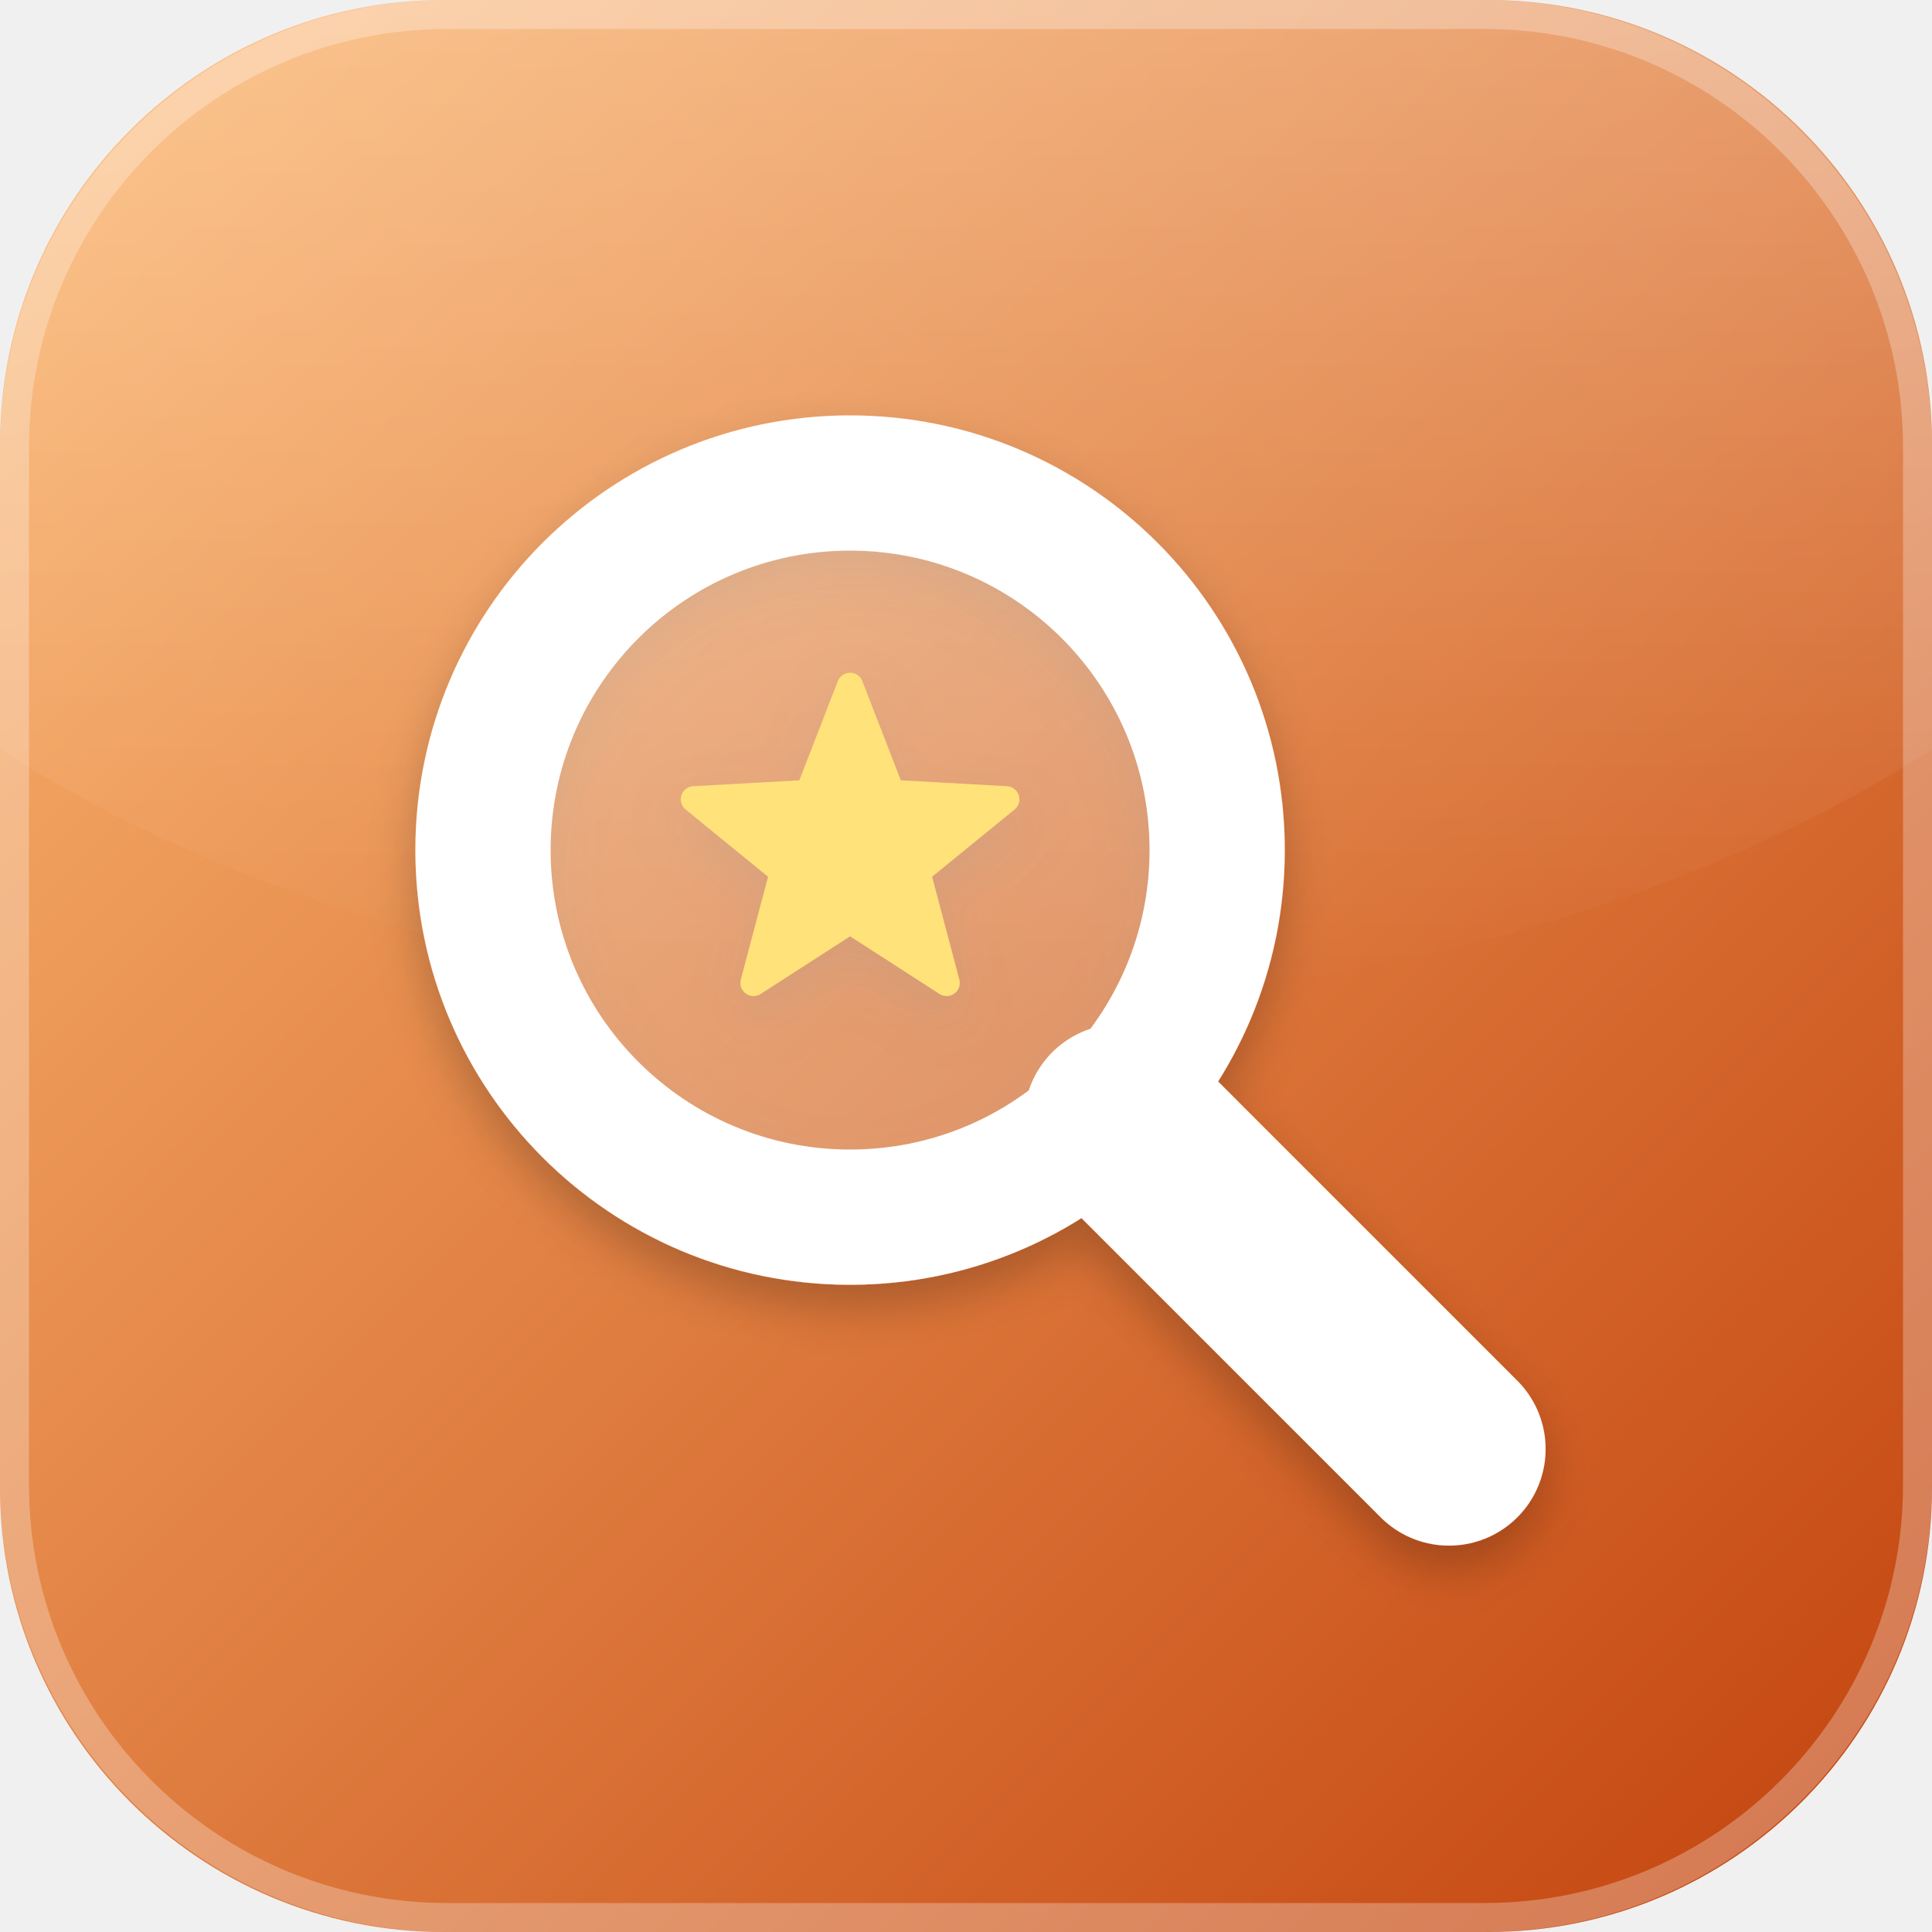
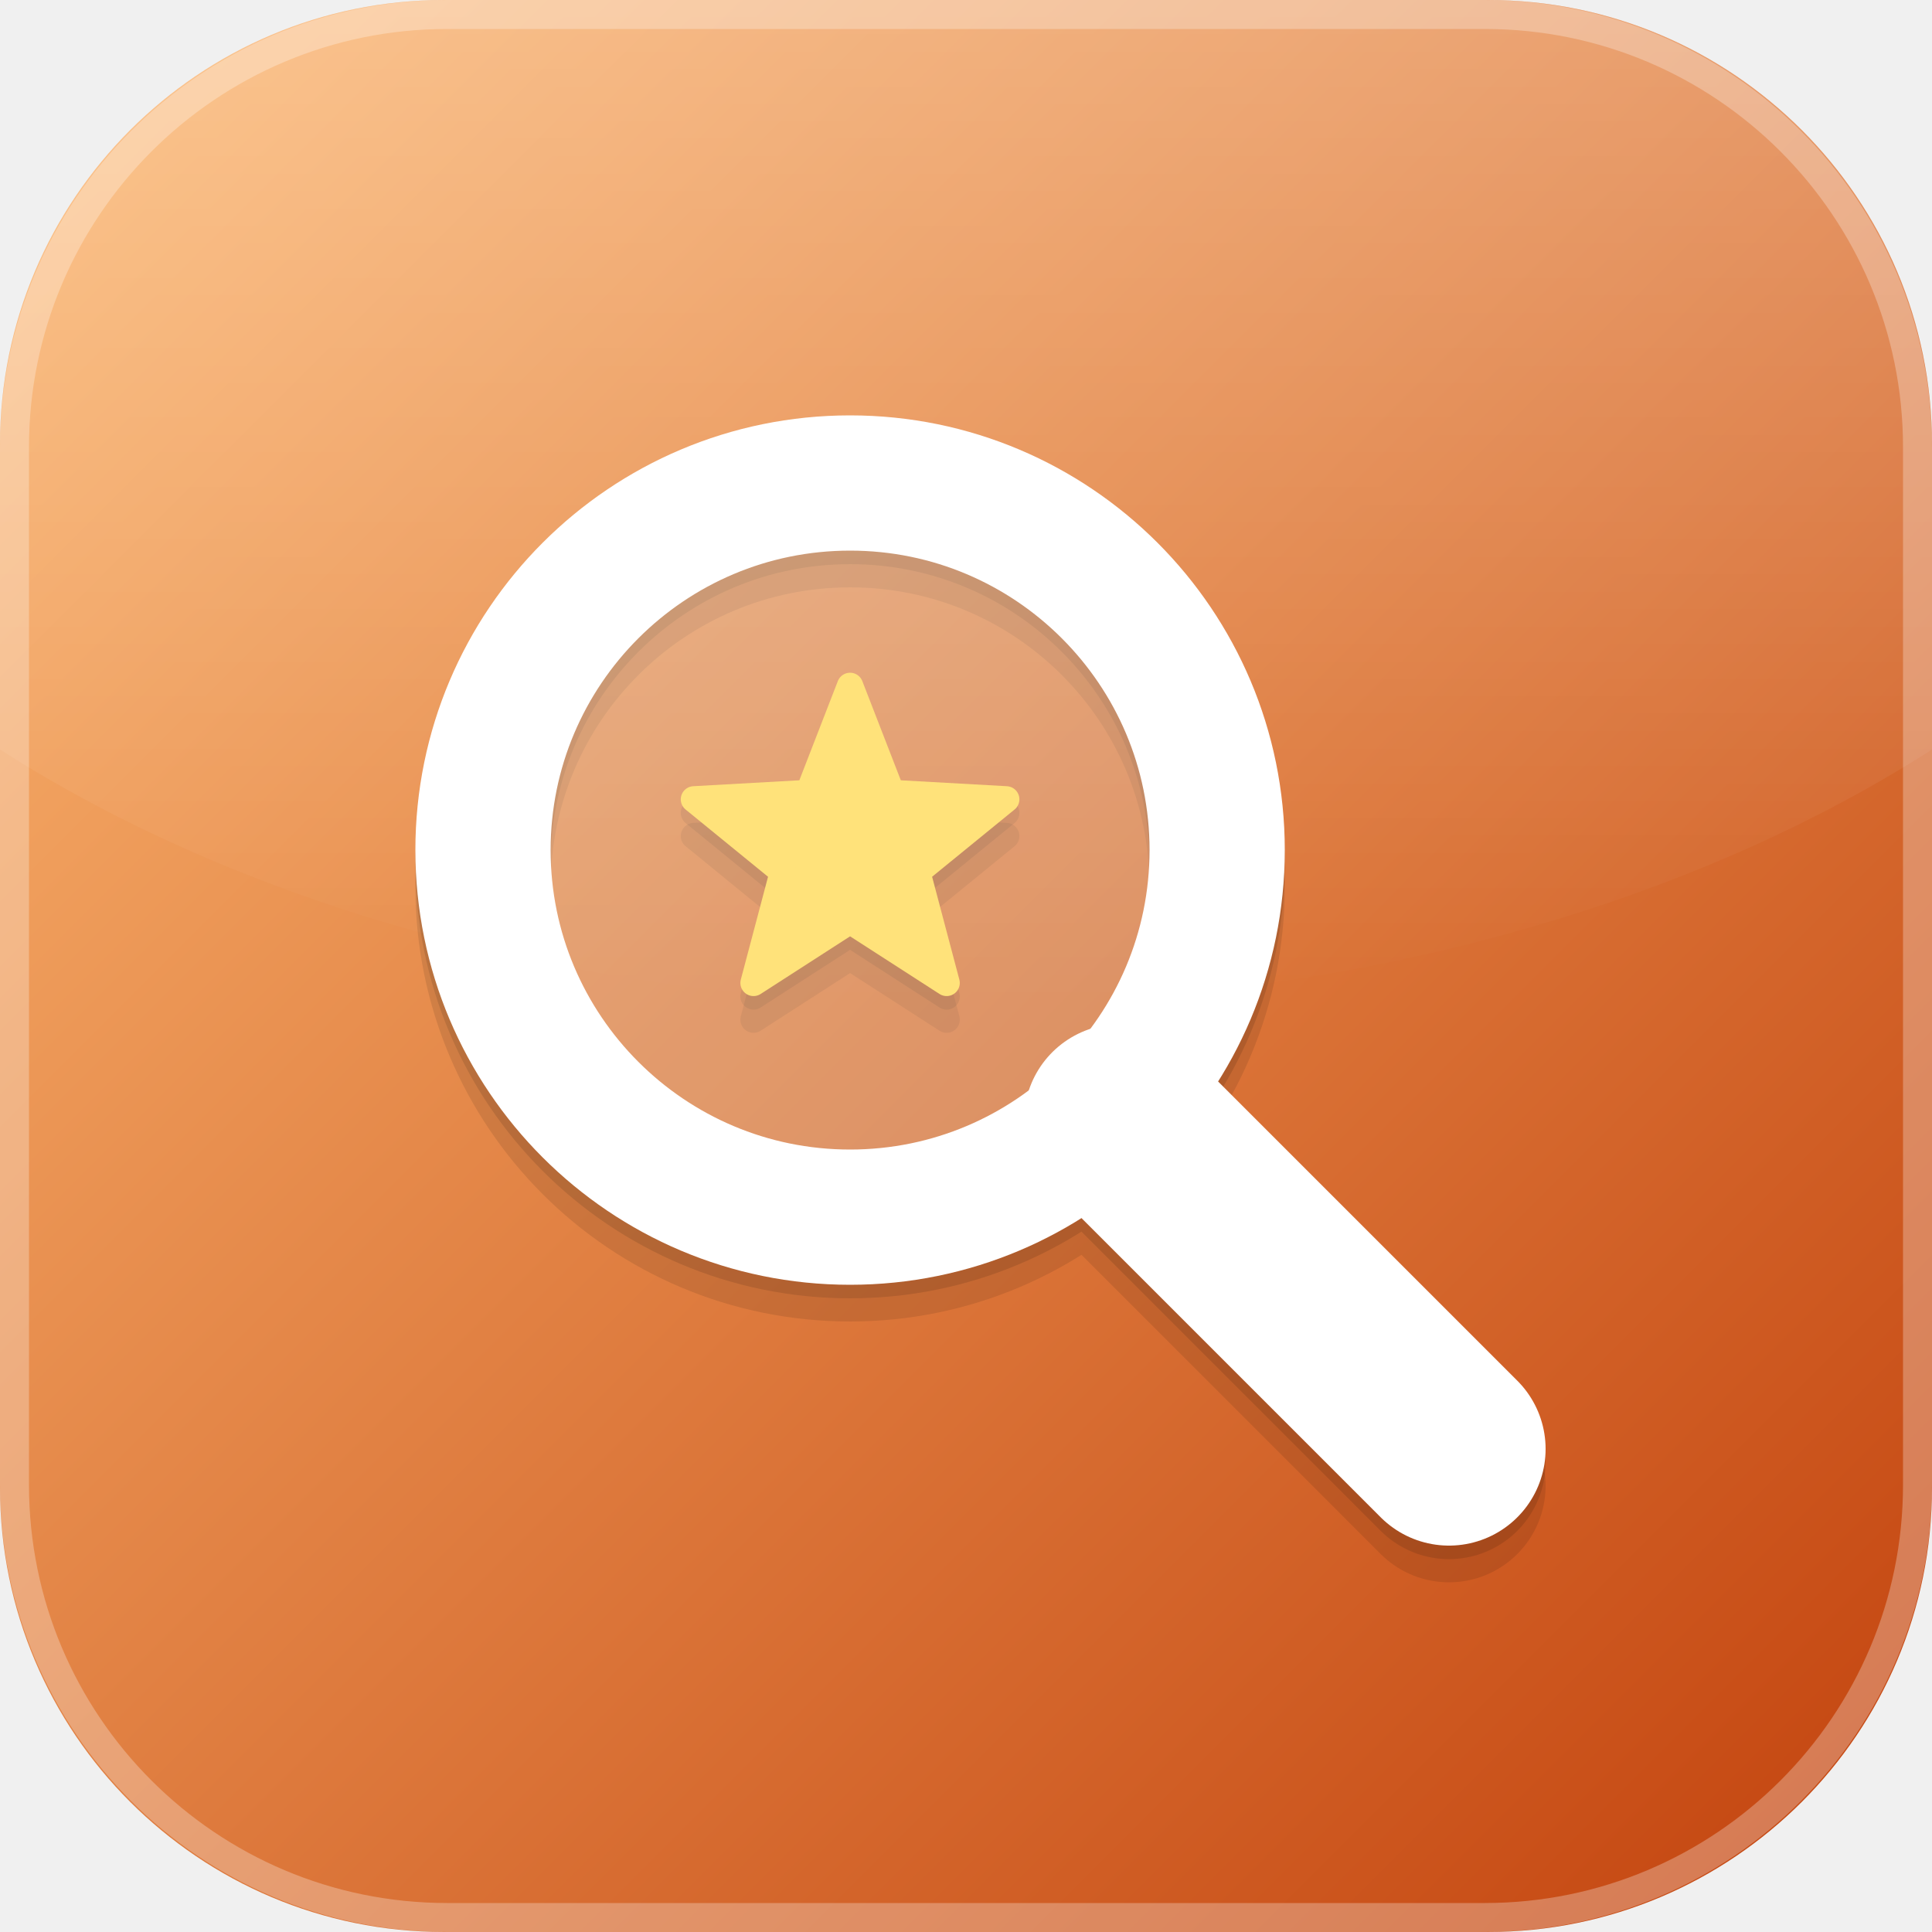
<svg xmlns="http://www.w3.org/2000/svg" viewBox="0 0 100 100" role="img" aria-label="cari-baby-mo">
  <defs>
    <linearGradient id="bg" x1="0" y1="0" x2="1" y2="1">
      <stop offset="0" stop-color="#FDBA74" />
      <stop offset="1" stop-color="#C2410C" />
    </linearGradient>
    <linearGradient id="sheen" x1="0" y1="0" x2="0" y2="1">
      <stop offset="0" stop-color="#fff" stop-opacity=".38" />
      <stop offset="1" stop-color="#fff" stop-opacity="0" />
    </linearGradient>
-     <filter id="sh" x="-20%" y="-20%" width="140%" height="140%">
-       <feDropShadow dx="0" dy="1.2" stdDeviation="1.2" flood-color="#000" flood-opacity=".22" />
-     </filter>
    <clipPath id="sq">
      <rect width="100" height="100" rx="23" />
    </clipPath>
  </defs>
  <g clip-path="url(#sq)">
    <rect width="100" height="100" fill="url(#bg)" />
    <ellipse cx="50" cy="8" rx="70" ry="44" fill="url(#sheen)" />
-     <g filter="url(#sh)">
+     <g fill="#000" opacity=".11" transform="translate(0 .7)" aria-hidden="true">
+       <circle cx="44" cy="44" r="19" fill="#000" opacity=".22" />
+       <circle cx="44" cy="44" r="19" fill="none" stroke="#000" stroke-width="7" />
+       <path d="M58 58l17 17" stroke="#000" stroke-width="10" stroke-linecap="round" />
+       <polygon transform="translate(44 44) scale(0.85)" points="0.00,-10.00 2.53,-3.48 9.51,-3.09 4.09,1.33 5.88,8.09 0.00,4.30 -5.88,8.09 -4.09,1.33 -9.51,-3.09 -2.53,-3.48" fill="#000" stroke="#000" stroke-width="1.6" stroke-linejoin="round" />
+     </g>
+     <g fill="#000" opacity=".10" transform="translate(0 1.9)" aria-hidden="true">
+       <circle cx="44" cy="44" r="19" fill="#000" opacity=".22" />
+       <circle cx="44" cy="44" r="19" fill="none" stroke="#000" stroke-width="7" />
+       <path d="M58 58l17 17" stroke="#000" stroke-width="10" stroke-linecap="round" />
+       <polygon transform="translate(44 44) scale(0.85)" points="0.00,-10.00 2.53,-3.48 9.51,-3.09 4.09,1.33 5.88,8.09 0.00,4.30 -5.88,8.09 -4.09,1.33 -9.51,-3.09 -2.53,-3.48" fill="#000" stroke="#000" stroke-width="1.6" stroke-linejoin="round" />
+     </g>
+     <g>
      <circle cx="44" cy="44" r="19" fill="#fff" opacity=".22" />
      <circle cx="44" cy="44" r="19" fill="none" stroke="#fff" stroke-width="7" />
      <path d="M58 58l17 17" stroke="#fff" stroke-width="10" stroke-linecap="round" />
      <polygon transform="translate(44 44) scale(0.85)" points="0.00,-10.00 2.53,-3.48 9.51,-3.09 4.09,1.33 5.88,8.09 0.00,4.30 -5.88,8.09 -4.09,1.33 -9.51,-3.09 -2.53,-3.48" fill="#FFE27A" stroke="#FFE27A" stroke-width="1.6" stroke-linejoin="round" />
    </g>
    <rect x=".75" y=".75" width="98.5" height="98.5" rx="22.4" fill="none" stroke="#fff" stroke-opacity=".28" stroke-width="1.5" />
  </g>
</svg>
